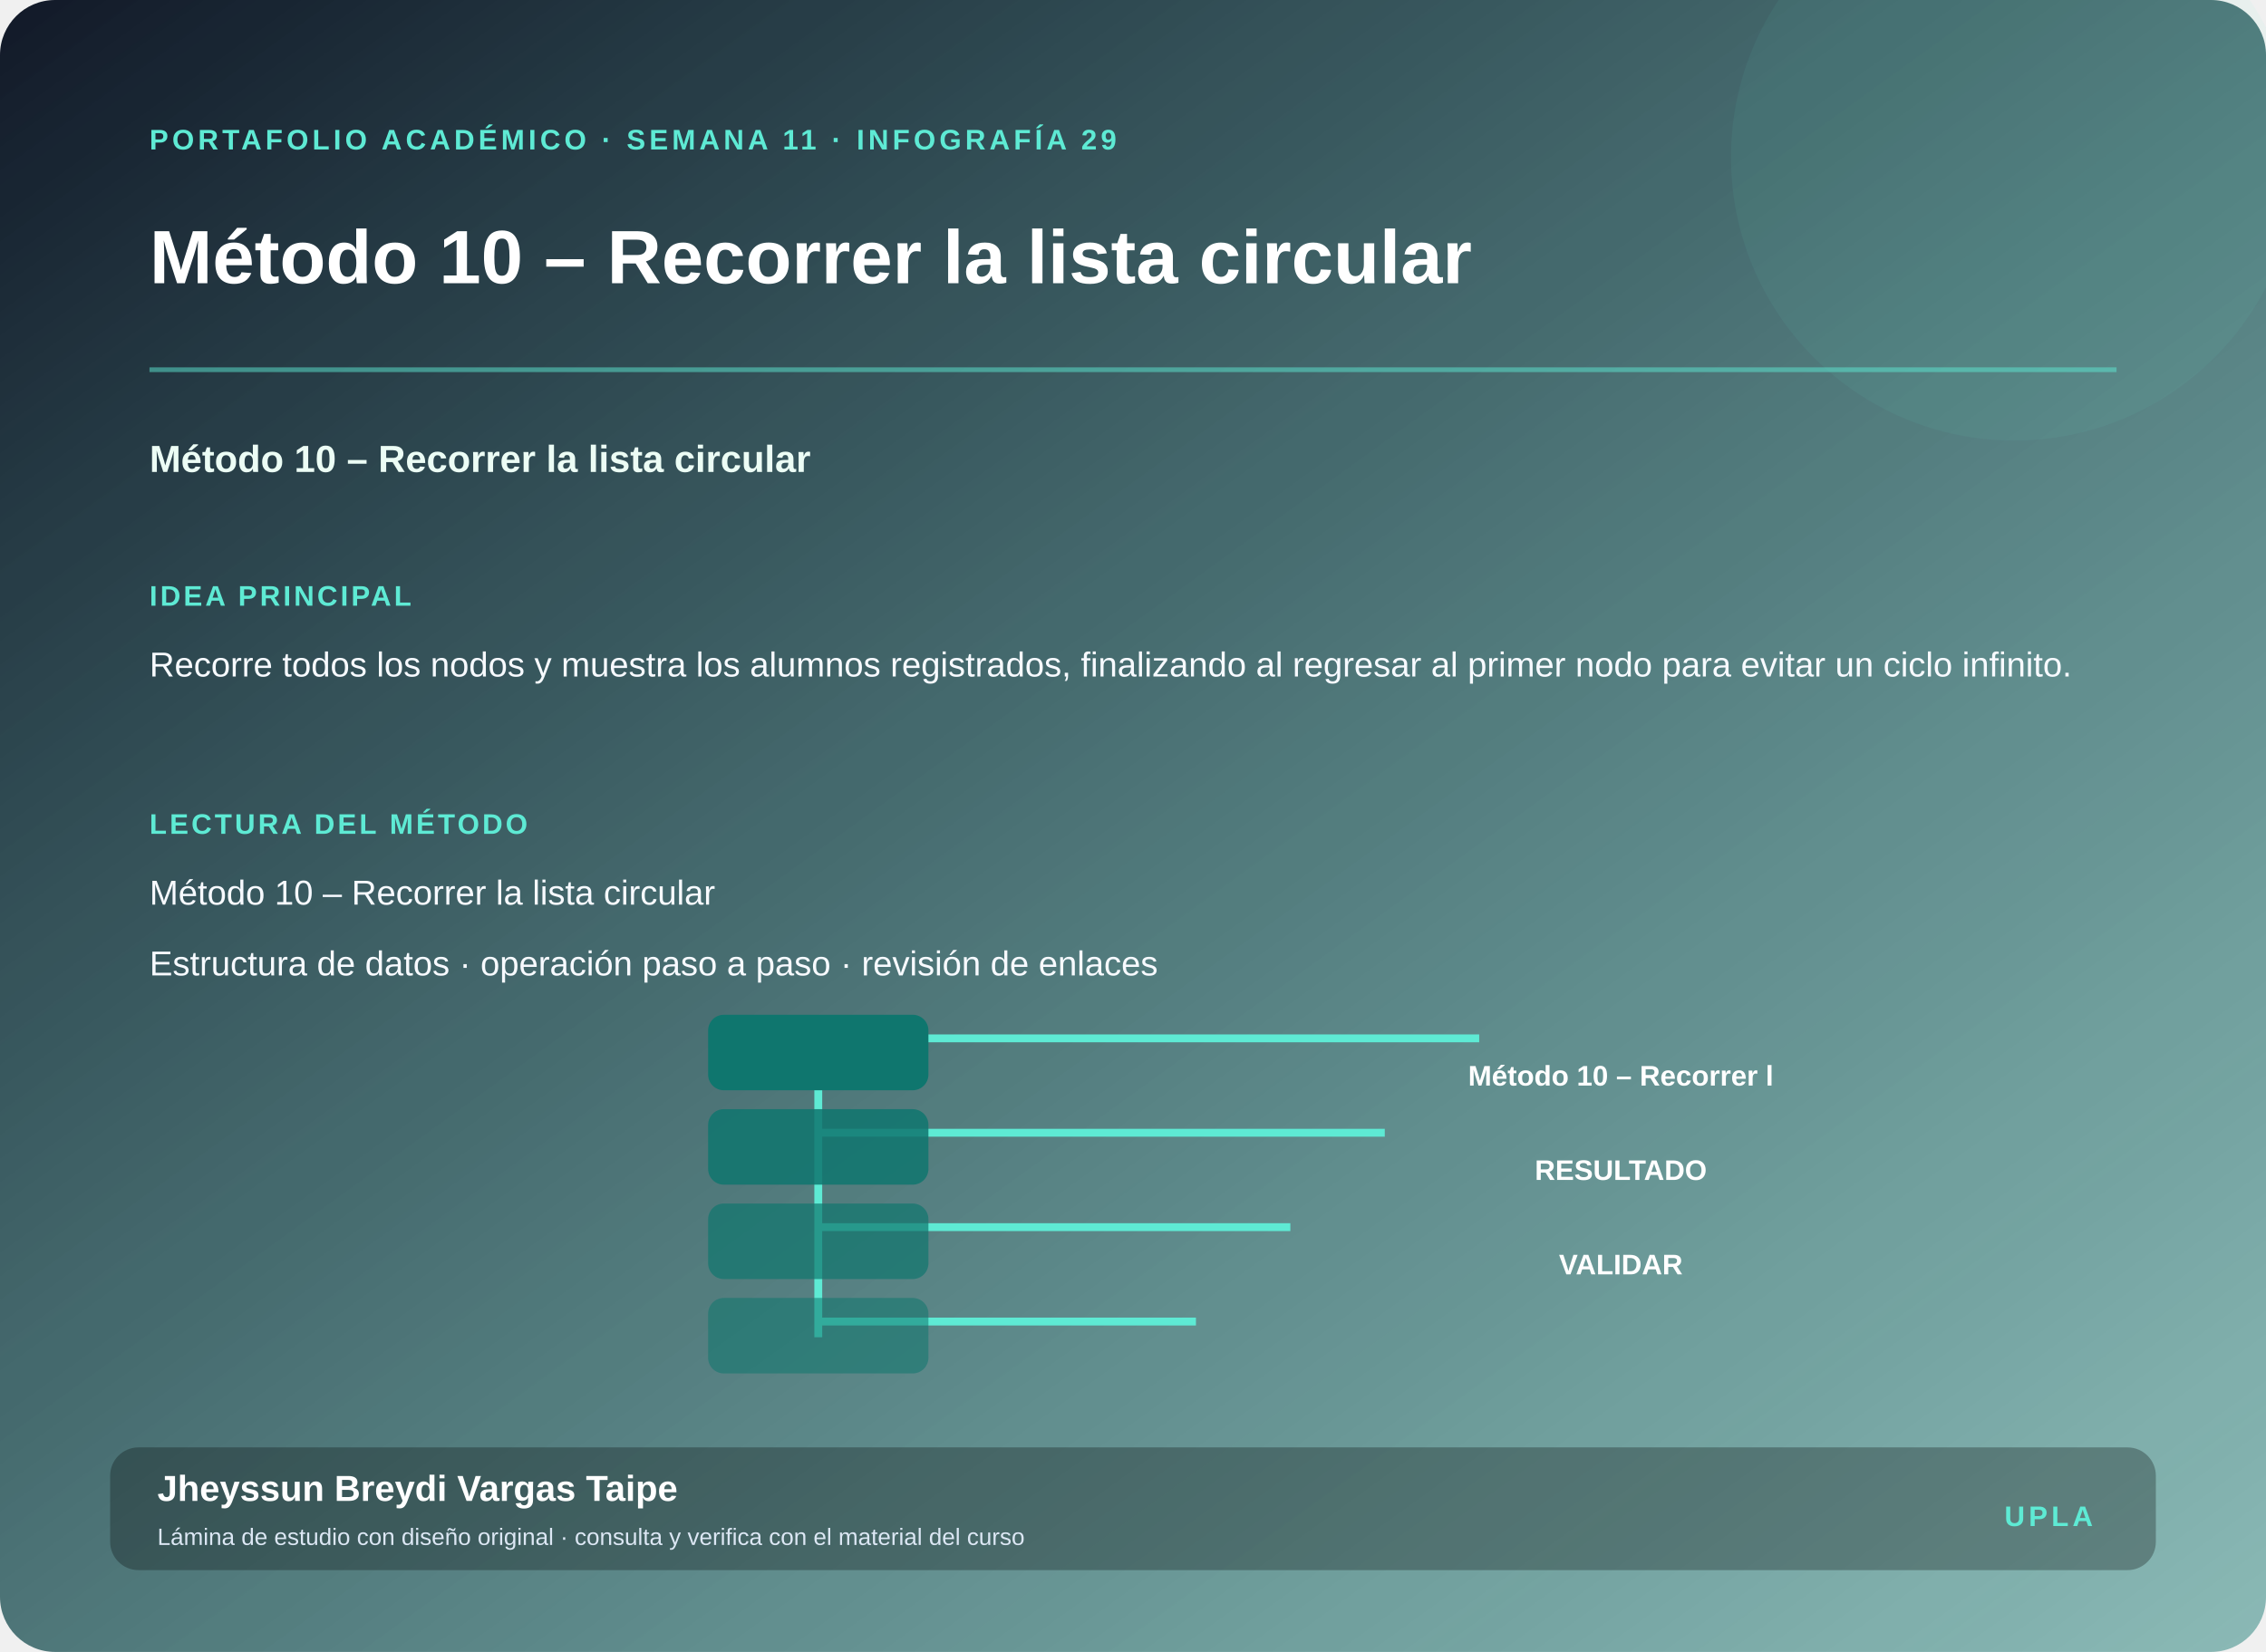
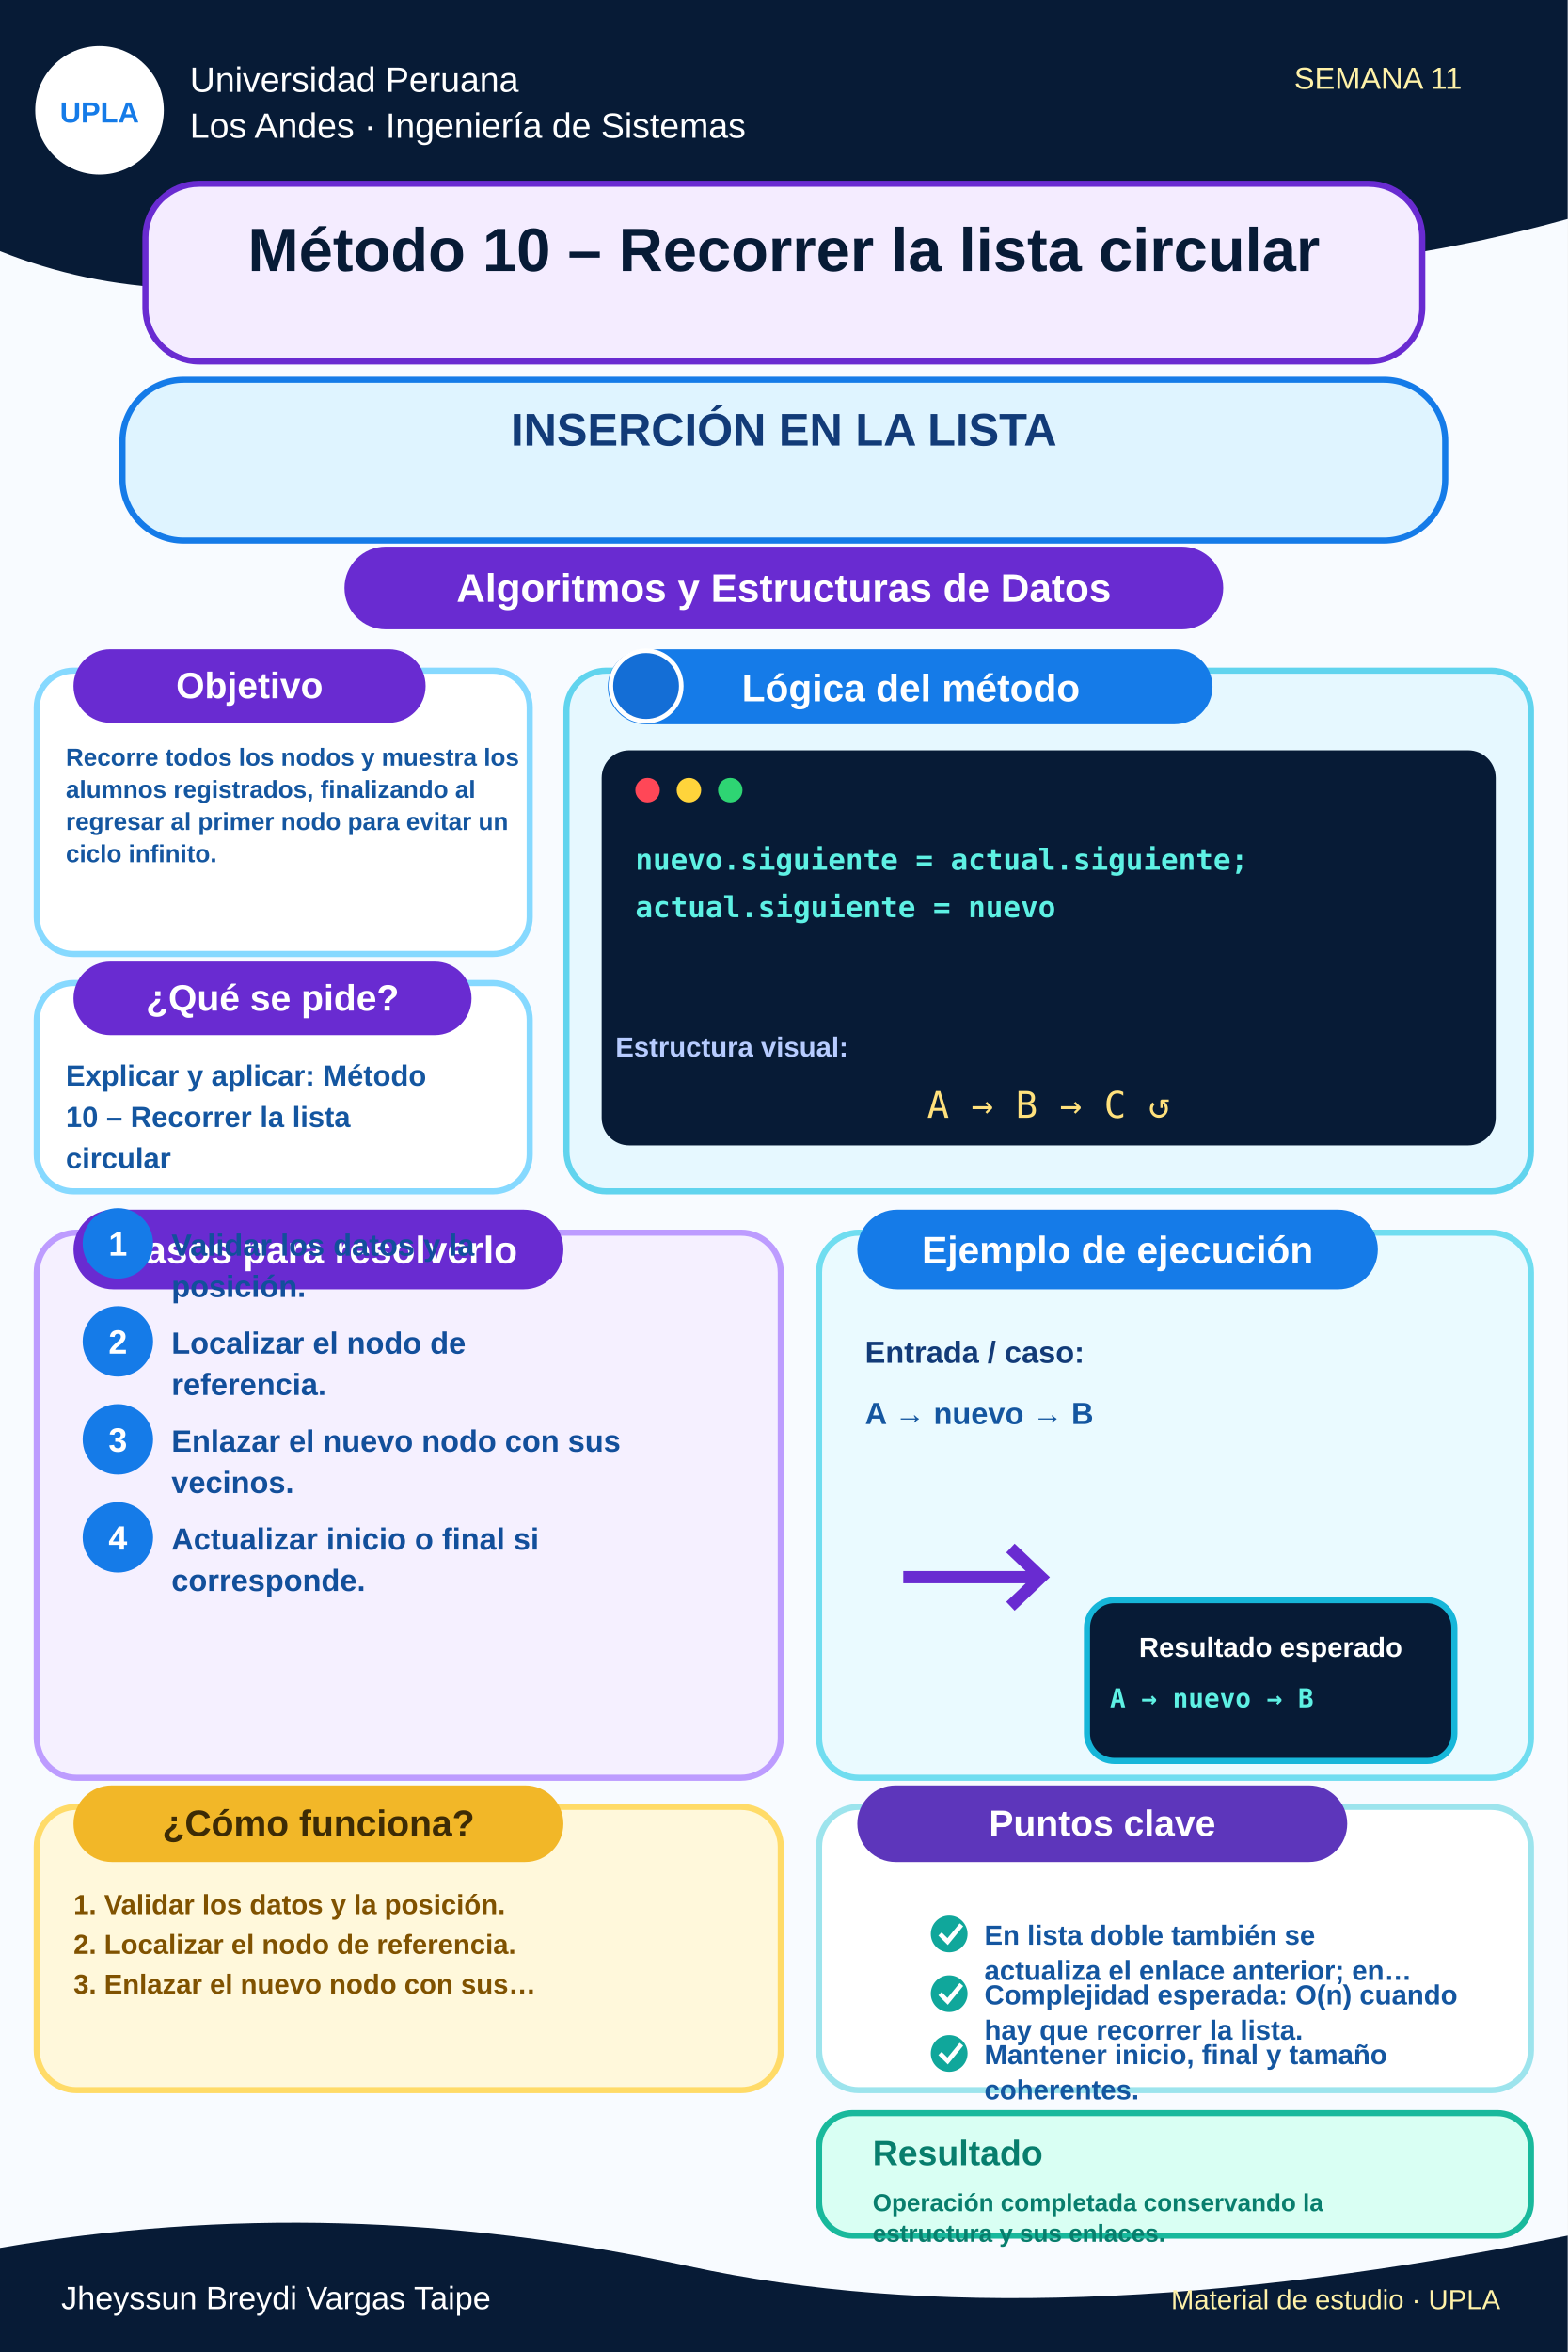
- <svg xmlns="http://www.w3.org/2000/svg" viewBox="0 0 1440 1050" role="img" aria-labelledby="t d">
-   <defs>
-     <linearGradient id="g" x1="0" y1="0" x2="1" y2="1">
-       <stop stop-color="#111827" />
-       <stop offset="1" stop-color="#0f766e" stop-opacity=".45" />
-     </linearGradient>
-   </defs>
-   <rect width="1440" height="1050" rx="35" fill="url(#g)" />
-   <circle cx="1280" cy="100" r="180" fill="#5eead4" opacity=".06" />
-   <text x="95" y="95" class="kicker">PORTAFOLIO ACADÉMICO · SEMANA 11 · INFOGRAFÍA 29</text>
-   <text x="95" y="180" class="title">Método 10 – Recorrer la lista circular</text>
-   <path d="M95 235H1345" stroke="#5eead4" opacity=".5" stroke-width="3" />
-   <text x="95" y="300" class="subtitle">Método 10 – Recorrer la lista circular</text>
-   <text x="95" y="385" class="label">IDEA PRINCIPAL</text>
-   <text x="95" y="430" class="body">Recorre todos los nodos y muestra los alumnos registrados, finalizando al regresar al primer nodo para evitar un ciclo infinito.</text>
-   <text x="95" y="530" class="label">LECTURA DEL MÉTODO</text>
-   <text x="95" y="575" class="body">Método 10 – Recorrer la lista circular</text>
-   <text x="95" y="620" class="body">Estructura de datos · operación paso a paso · revisión de enlaces</text>
-   <path d="M520 660v190m0-190h420M520 720h360M520 780h300M520 840h240" stroke="#5eead4" stroke-width="5" />
-   <rect x="450" y="645" width="140" height="48" rx="10" fill="#0f766e" />
-   <rect x="450" y="705" width="140" height="48" rx="10" fill="#0f766e" opacity=".85" />
-   <rect x="450" y="765" width="140" height="48" rx="10" fill="#0f766e" opacity=".7" />
-   <rect x="450" y="825" width="140" height="48" rx="10" fill="#0f766e" opacity=".55" />
-   <text x="1030" y="690" class="small">Método 10 – Recorrer l</text>
-   <text x="1030" y="750" class="small">RESULTADO</text>
-   <text x="1030" y="810" class="small">VALIDAR</text>
-   <rect x="70" y="920" width="1300" height="78" rx="18" fill="#000" opacity=".28" />
-   <text x="100" y="954" class="foot">Jheyssun Breydi Vargas Taipe</text>
-   <text x="100" y="982" class="note">Lámina de estudio con diseño original · consulta y verifica con el material del curso</text>
-   <text x="1330" y="970" class="kicker" text-anchor="end">UPLA</text>
-   <style>.kicker{font:700 18px 'Segoe UI',Arial;letter-spacing:2.4px;fill:#5eead4}.title{font:800 48px 'Segoe UI',Arial;fill:#fff}.subtitle{font:700 24px 'Segoe UI',Arial;fill:#ecfdf5}.label{font:800 18px 'Segoe UI',Arial;letter-spacing:1.8px;fill:#5eead4}.body{font:500 22px 'Segoe UI',Arial;fill:#f7faff}.small{font:700 18px 'Segoe UI',Arial;fill:#fff;text-anchor:middle}.node{font:700 17px 'Segoe UI',Arial;fill:#fff;text-anchor:middle}.foot{font:800 23px 'Segoe UI',Arial;fill:#fff}.note{font:500 15px 'Segoe UI',Arial;fill:#dce7f4}</style>
+ <svg xmlns="http://www.w3.org/2000/svg" viewBox="0 0 1024 1536" role="img" aria-labelledby="t d">
+   <rect width="1024" height="1536" fill="#f8fbff" />
+   <path d="M0 0H1024V143Q800 205 620 151T240 173Q110 208 0 164Z" fill="#071b36" />
+   <circle cx="65" cy="72" r="42" fill="#fff" />
+   <text x="65" y="80" text-anchor="middle" font-family="Arial" font-size="19" font-weight="900" fill="#157be8">UPLA</text>
+   <text x="124" y="60" font-family="Trebuchet MS,Arial" font-size="23" fill="white">Universidad Peruana</text>
+   <text x="124" y="90" font-family="Trebuchet MS,Arial" font-size="23" fill="white">Los Andes · Ingeniería de Sistemas</text>
+   <text x="955" y="58" text-anchor="end" font-family="Trebuchet MS,Arial" font-size="20" fill="#fff2a8">SEMANA 11</text>
+   <rect x="95" y="120" width="834" height="116" rx="35" fill="#f4ecff" stroke="#692bd1" stroke-width="4" />
+   <text x="512" y="177" text-anchor="middle" font-family="Trebuchet MS,Comic Sans MS,Arial" font-size="40" font-weight="900" fill="#071b36">Método 10 – Recorrer la lista circular</text>
+   <rect x="80" y="248" width="864" height="105" rx="40" fill="#dff4ff" stroke="#157be8" stroke-width="4" />
+   <text x="512" y="291" text-anchor="middle" font-family="Trebuchet MS,Comic Sans MS,Arial" font-size="30" font-weight="900" fill="#123b78">
+     <tspan x="512" dy="0">INSERCIÓN EN LA LISTA</tspan>
+   </text>
+   <rect x="225" y="357" width="574" height="54" rx="27" fill="#692bd1" />
+   <text x="512" y="393" text-anchor="middle" font-family="Trebuchet MS,Arial" font-size="26" font-weight="800" fill="white">Algoritmos y Estructuras de Datos</text>
+   <rect x="24" y="438" width="322" height="185" rx="24" fill="white" stroke="#86d9ff" stroke-width="4" />
+   <rect x="48" y="424" width="230" height="48" rx="24" fill="#692bd1" />
+   <text x="163" y="456" text-anchor="middle" font-family="Trebuchet MS,Arial" font-size="24" font-weight="900" fill="white">Objetivo</text>
+   <text x="43" y="500" font-family="Trebuchet MS,Comic Sans MS,Arial" font-size="16" font-weight="600" fill="#1456a0">
+     <tspan x="43" dy="0">Recorre todos los nodos y muestra los</tspan>
+     <tspan x="43" dy="21">alumnos registrados, finalizando al</tspan>
+     <tspan x="43" dy="21">regresar al primer nodo para evitar un</tspan>
+     <tspan x="43" dy="21">ciclo infinito.</tspan>
+   </text>
+   <rect x="24" y="642" width="322" height="136" rx="24" fill="white" stroke="#86d9ff" stroke-width="4" />
+   <rect x="48" y="628" width="260" height="48" rx="24" fill="#692bd1" />
+   <text x="178" y="660" text-anchor="middle" font-family="Trebuchet MS,Arial" font-size="24" font-weight="900" fill="white">¿Qué se pide?</text>
+   <text x="43" y="709" font-family="'Trebuchet MS','Comic Sans MS',Arial" font-size="19" font-weight="600" fill="#1456a0">
+     <tspan x="43" dy="0">Explicar y aplicar: Método</tspan>
+     <tspan x="43" dy="27">10 – Recorrer la lista</tspan>
+     <tspan x="43" dy="27">circular</tspan>
+   </text>
+   <rect x="370" y="438" width="630" height="340" rx="26" fill="#e6f8ff" stroke="#61d4ee" stroke-width="4" />
+   <rect x="397" y="424" width="395" height="49" rx="25" fill="#157be8" />
+   <circle cx="422" cy="448" r="23" fill="#146ed6" stroke="white" stroke-width="3" />
+   <text x="595" y="458" text-anchor="middle" font-family="Trebuchet MS,Arial" font-size="25" font-weight="900" fill="white">Lógica del método</text>
+   <rect x="393" y="490" width="584" height="258" rx="18" fill="#071b36" />
+   <circle cx="423" cy="516" r="8" fill="#ff4757" />
+   <circle cx="450" cy="516" r="8" fill="#ffd43b" />
+   <circle cx="477" cy="516" r="8" fill="#2ed573" />
+   <text x="415" y="568" font-family="Consolas,monospace" font-size="19" font-weight="700" fill="#5ef1e4">
+     <tspan x="415" dy="0">nuevo.siguiente = actual.siguiente;</tspan>
+     <tspan x="415" dy="31">actual.siguiente = nuevo</tspan>
+   </text>
+   <text x="402" y="690" font-family="'Trebuchet MS','Comic Sans MS',Arial" font-size="18" font-weight="700" fill="#b7ccff">
+     <tspan x="402" dy="0">Estructura visual:</tspan>
+   </text>
+   <text x="685" y="730" text-anchor="middle" font-family="Consolas,monospace" font-size="24" fill="#ffe17c">A → B → C ↺</text>
+   <rect x="24" y="805" width="486" height="356" rx="26" fill="#f5f0ff" stroke="#bd9cff" stroke-width="4" />
+   <rect x="48" y="790" width="320" height="52" rx="26" fill="#692bd1" />
+   <text x="208" y="825" text-anchor="middle" font-family="Trebuchet MS,Arial" font-size="25" font-weight="900" fill="white">Pasos para resolverlo</text>
+   <circle cx="77" cy="812" r="23" fill="#157be8" />
+   <text x="77" y="820" text-anchor="middle" font-family="Arial" font-size="22" font-weight="900" fill="white">1</text>
+   <text x="112" y="820" font-family="'Trebuchet MS','Comic Sans MS',Arial" font-size="20" font-weight="600" fill="#124f9b">
+     <tspan x="112" dy="0">Validar los datos y la</tspan>
+     <tspan x="112" dy="27">posición.</tspan>
+   </text>
+   <circle cx="77" cy="876" r="23" fill="#157be8" />
+   <text x="77" y="884" text-anchor="middle" font-family="Arial" font-size="22" font-weight="900" fill="white">2</text>
+   <text x="112" y="884" font-family="'Trebuchet MS','Comic Sans MS',Arial" font-size="20" font-weight="600" fill="#124f9b">
+     <tspan x="112" dy="0">Localizar el nodo de</tspan>
+     <tspan x="112" dy="27">referencia.</tspan>
+   </text>
+   <circle cx="77" cy="940" r="23" fill="#157be8" />
+   <text x="77" y="948" text-anchor="middle" font-family="Arial" font-size="22" font-weight="900" fill="white">3</text>
+   <text x="112" y="948" font-family="'Trebuchet MS','Comic Sans MS',Arial" font-size="20" font-weight="600" fill="#124f9b">
+     <tspan x="112" dy="0">Enlazar el nuevo nodo con sus</tspan>
+     <tspan x="112" dy="27">vecinos.</tspan>
+   </text>
+   <circle cx="77" cy="1004" r="23" fill="#157be8" />
+   <text x="77" y="1012" text-anchor="middle" font-family="Arial" font-size="22" font-weight="900" fill="white">4</text>
+   <text x="112" y="1012" font-family="'Trebuchet MS','Comic Sans MS',Arial" font-size="20" font-weight="600" fill="#124f9b">
+     <tspan x="112" dy="0">Actualizar inicio o final si</tspan>
+     <tspan x="112" dy="27">corresponde.</tspan>
+   </text>
+   <rect x="535" y="805" width="465" height="356" rx="26" fill="#eafaff" stroke="#70ddf0" stroke-width="4" />
+   <rect x="560" y="790" width="340" height="52" rx="26" fill="#157be8" />
+   <text x="730" y="825" text-anchor="middle" font-family="Trebuchet MS,Arial" font-size="25" font-weight="900" fill="white">Ejemplo de ejecución</text>
+   <text x="565" y="890" font-family="Trebuchet MS,Arial" font-size="20" font-weight="800" fill="#123b78">Entrada / caso:</text>
+   <text x="565" y="930" font-family="'Trebuchet MS','Comic Sans MS',Arial" font-size="20" font-weight="700" fill="#1456a0">
+     <tspan x="565" dy="0">A → nuevo → B</tspan>
+   </text>
+   <path d="M590 1030h90m-20-19 20 19-20 19" stroke="#692bd1" stroke-width="8" fill="none" />
+   <rect x="710" y="1045" width="240" height="105" rx="18" fill="#071b36" stroke="#16b6d9" stroke-width="4" />
+   <text x="830" y="1082" text-anchor="middle" font-family="Trebuchet MS,Arial" font-size="18" font-weight="800" fill="white">Resultado esperado</text>
+   <text x="725" y="1115" font-family="Consolas,monospace" font-size="17" font-weight="600" fill="#5ef1e4">
+     <tspan x="725" dy="0">A → nuevo → B</tspan>
+   </text>
+   <rect x="24" y="1180" width="486" height="185" rx="26" fill="#fff8db" stroke="#ffdb68" stroke-width="4" />
+   <rect x="48" y="1166" width="320" height="50" rx="25" fill="#f2b728" />
+   <text x="208" y="1199" text-anchor="middle" font-family="Trebuchet MS,Arial" font-size="24" font-weight="900" fill="#3d2b05">¿Cómo funciona?</text>
+   <text x="48" y="1250" font-family="'Trebuchet MS','Comic Sans MS',Arial" font-size="18" font-weight="700" fill="#805200">
+     <tspan x="48" dy="0">1. Validar los datos y la posición.</tspan>
+     <tspan x="48" dy="26">2. Localizar el nodo de referencia.</tspan>
+     <tspan x="48" dy="26">3. Enlazar el nuevo nodo con sus…</tspan>
+   </text>
+   <rect x="535" y="1180" width="465" height="185" rx="26" fill="white" stroke="#9de4ed" stroke-width="4" />
+   <rect x="560" y="1166" width="320" height="50" rx="25" fill="#5d36bb" />
+   <text x="720" y="1199" text-anchor="middle" font-family="Trebuchet MS,Arial" font-size="24" font-weight="900" fill="white">Puntos clave</text>
+   <circle cx="620" cy="1263" r="12" fill="#10a79b" />
+   <path d="M614 1263l5 5 9-11" fill="none" stroke="white" stroke-width="3" />
+   <text x="643" y="1270" font-family="'Trebuchet MS','Comic Sans MS',Arial" font-size="18" font-weight="600" fill="#1456a0">
+     <tspan x="643" dy="0">En lista doble también se</tspan>
+     <tspan x="643" dy="23">actualiza el enlace anterior; en…</tspan>
+   </text>
+   <circle cx="620" cy="1302" r="12" fill="#10a79b" />
+   <path d="M614 1302l5 5 9-11" fill="none" stroke="white" stroke-width="3" />
+   <text x="643" y="1309" font-family="'Trebuchet MS','Comic Sans MS',Arial" font-size="18" font-weight="600" fill="#1456a0">
+     <tspan x="643" dy="0">Complejidad esperada: O(n) cuando</tspan>
+     <tspan x="643" dy="23">hay que recorrer la lista.</tspan>
+   </text>
+   <circle cx="620" cy="1341" r="12" fill="#10a79b" />
+   <path d="M614 1341l5 5 9-11" fill="none" stroke="white" stroke-width="3" />
+   <text x="643" y="1348" font-family="'Trebuchet MS','Comic Sans MS',Arial" font-size="18" font-weight="600" fill="#1456a0">
+     <tspan x="643" dy="0">Mantener inicio, final y tamaño</tspan>
+     <tspan x="643" dy="23">coherentes.</tspan>
+   </text>
+   <rect x="535" y="1380" width="465" height="80" rx="22" fill="#d9fff3" stroke="#19b99c" stroke-width="4" />
+   <text x="570" y="1414" font-family="Trebuchet MS,Arial" font-size="23" font-weight="900" fill="#087e6d">Resultado</text>
+   <text x="570" y="1444" font-family="'Trebuchet MS','Comic Sans MS',Arial" font-size="16" font-weight="600" fill="#087e6d">
+     <tspan x="570" dy="0">Operación completada conservando la</tspan>
+     <tspan x="570" dy="20">estructura y sus enlaces.</tspan>
+   </text>
+   <path d="M0 1468Q220 1430 450 1480T1024 1460V1536H0Z" fill="#071b36" />
+   <text x="40" y="1508" font-family="Trebuchet MS,Arial" font-size="21" fill="white">Jheyssun Breydi Vargas Taipe</text>
+   <text x="980" y="1508" text-anchor="end" font-family="Trebuchet MS,Arial" font-size="18" fill="#fff2a8">Material de estudio · UPLA</text>
</svg>
